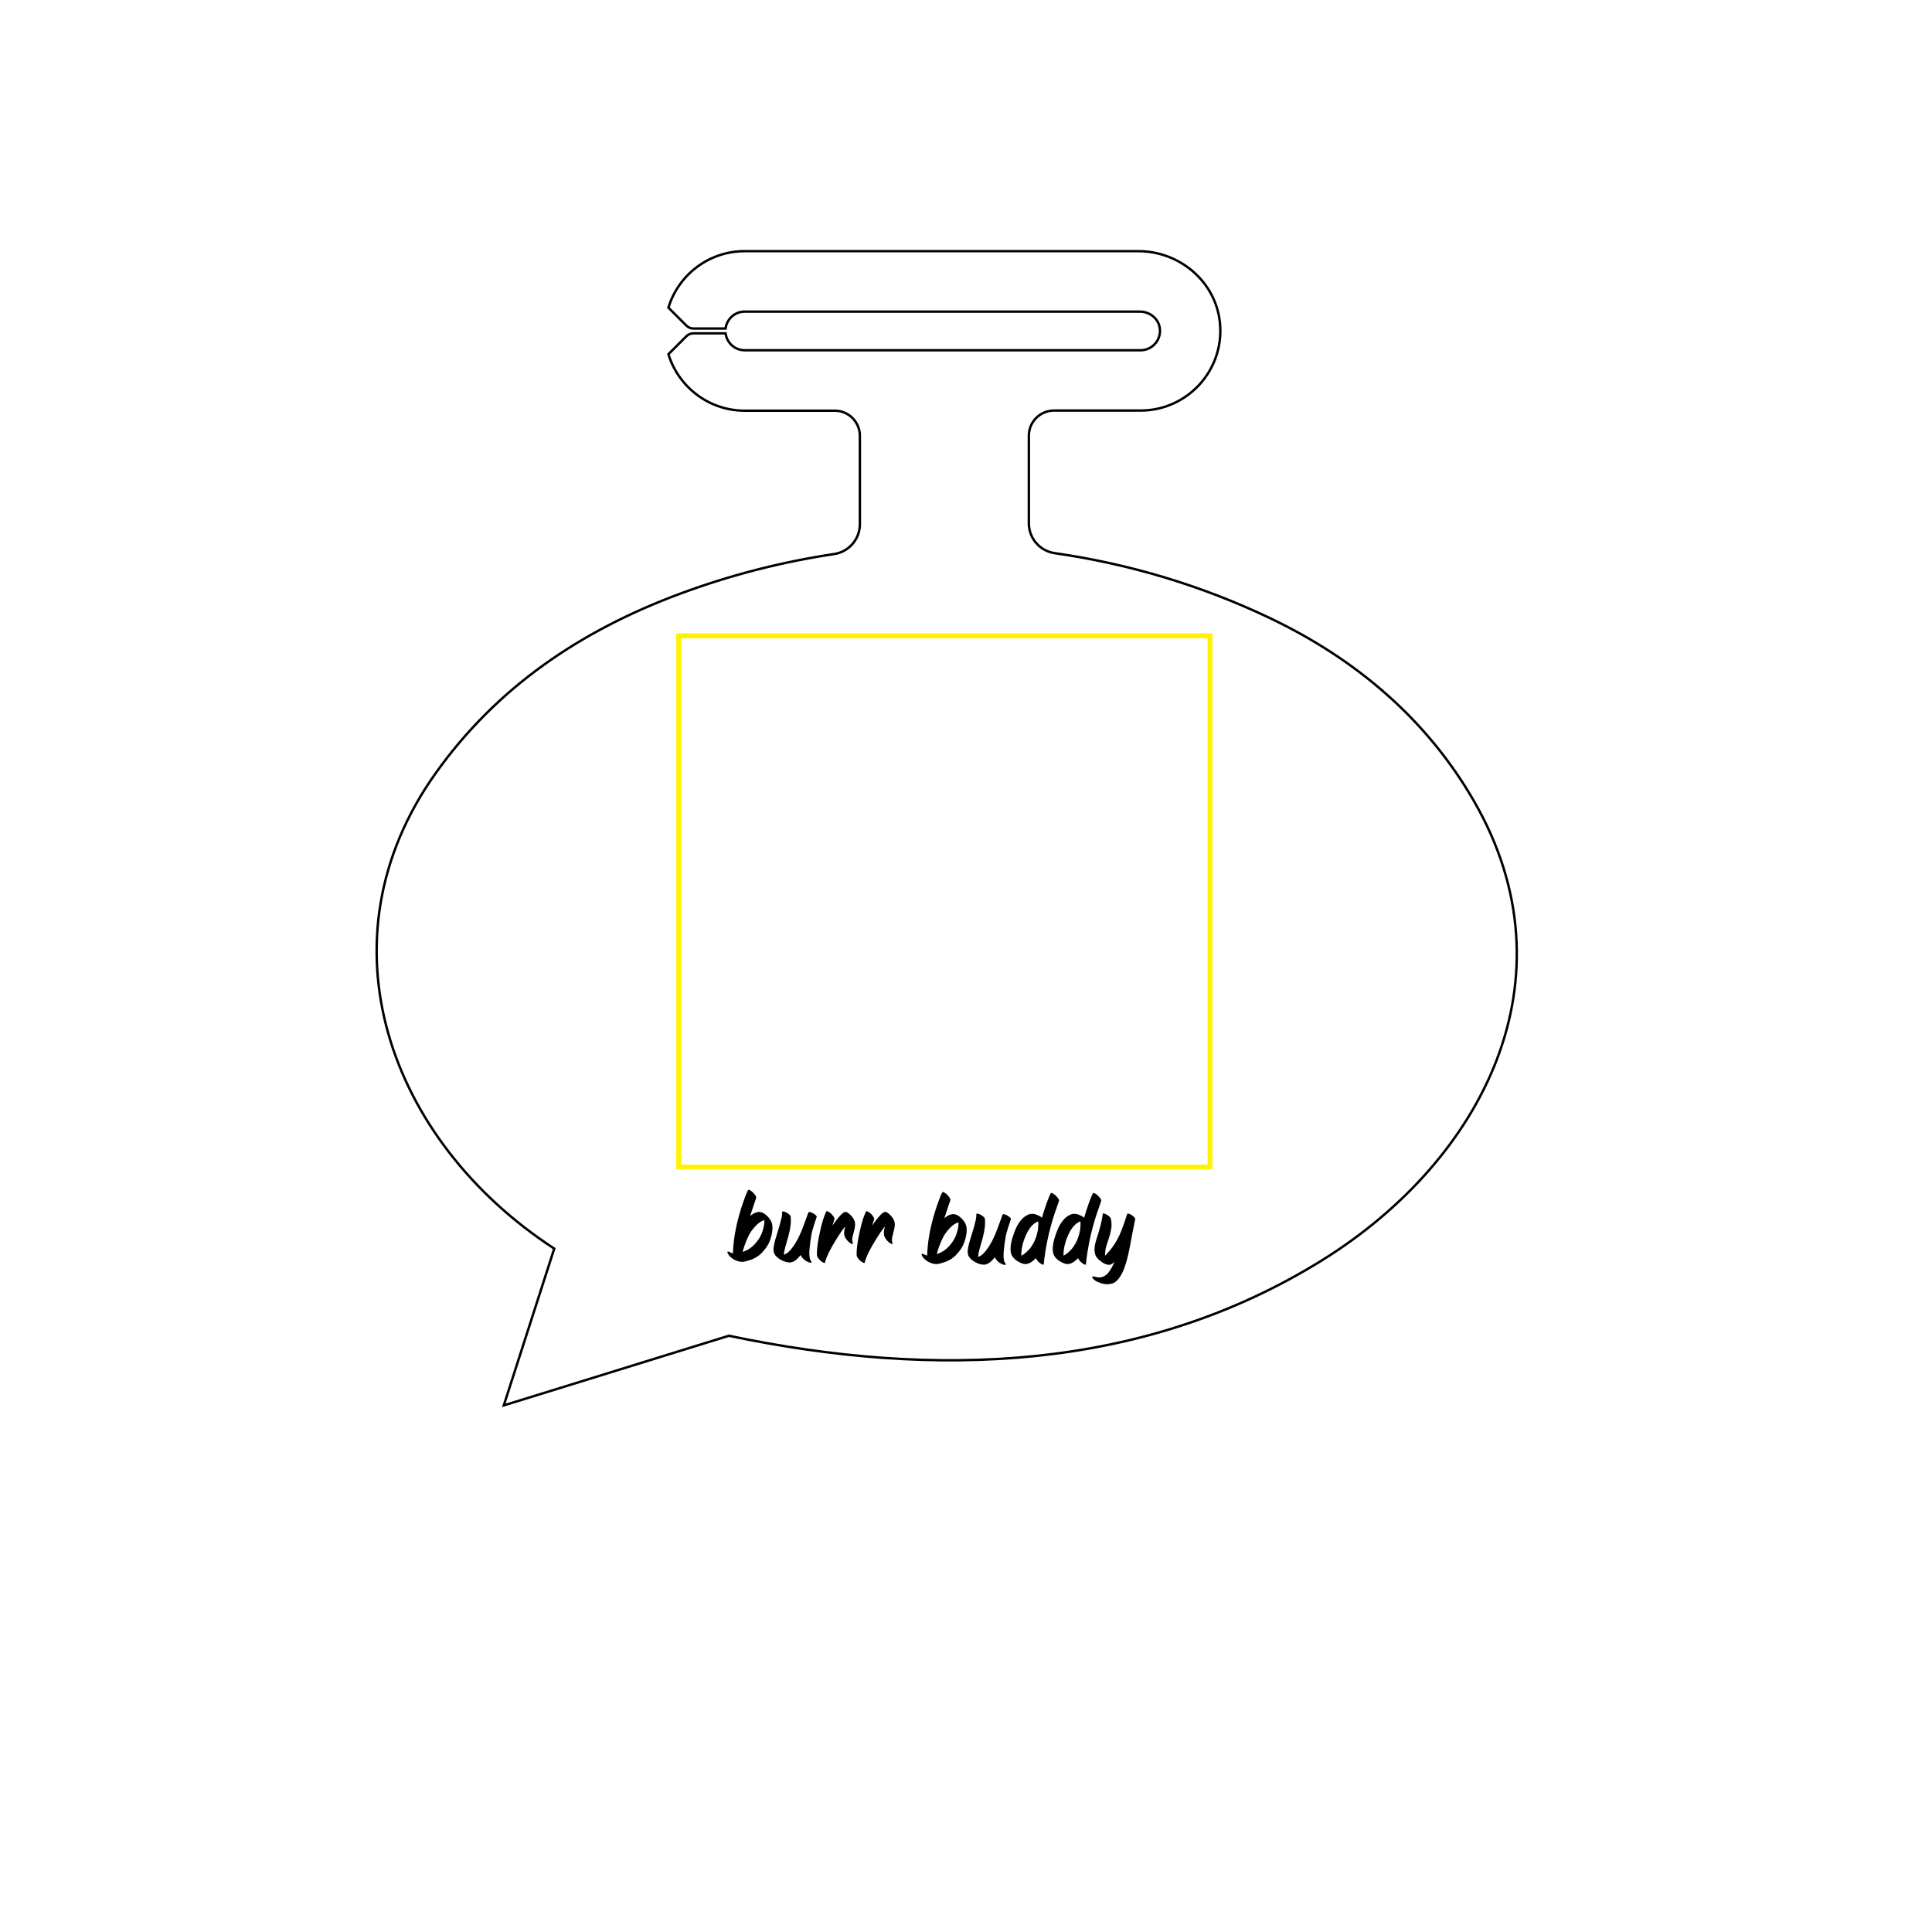
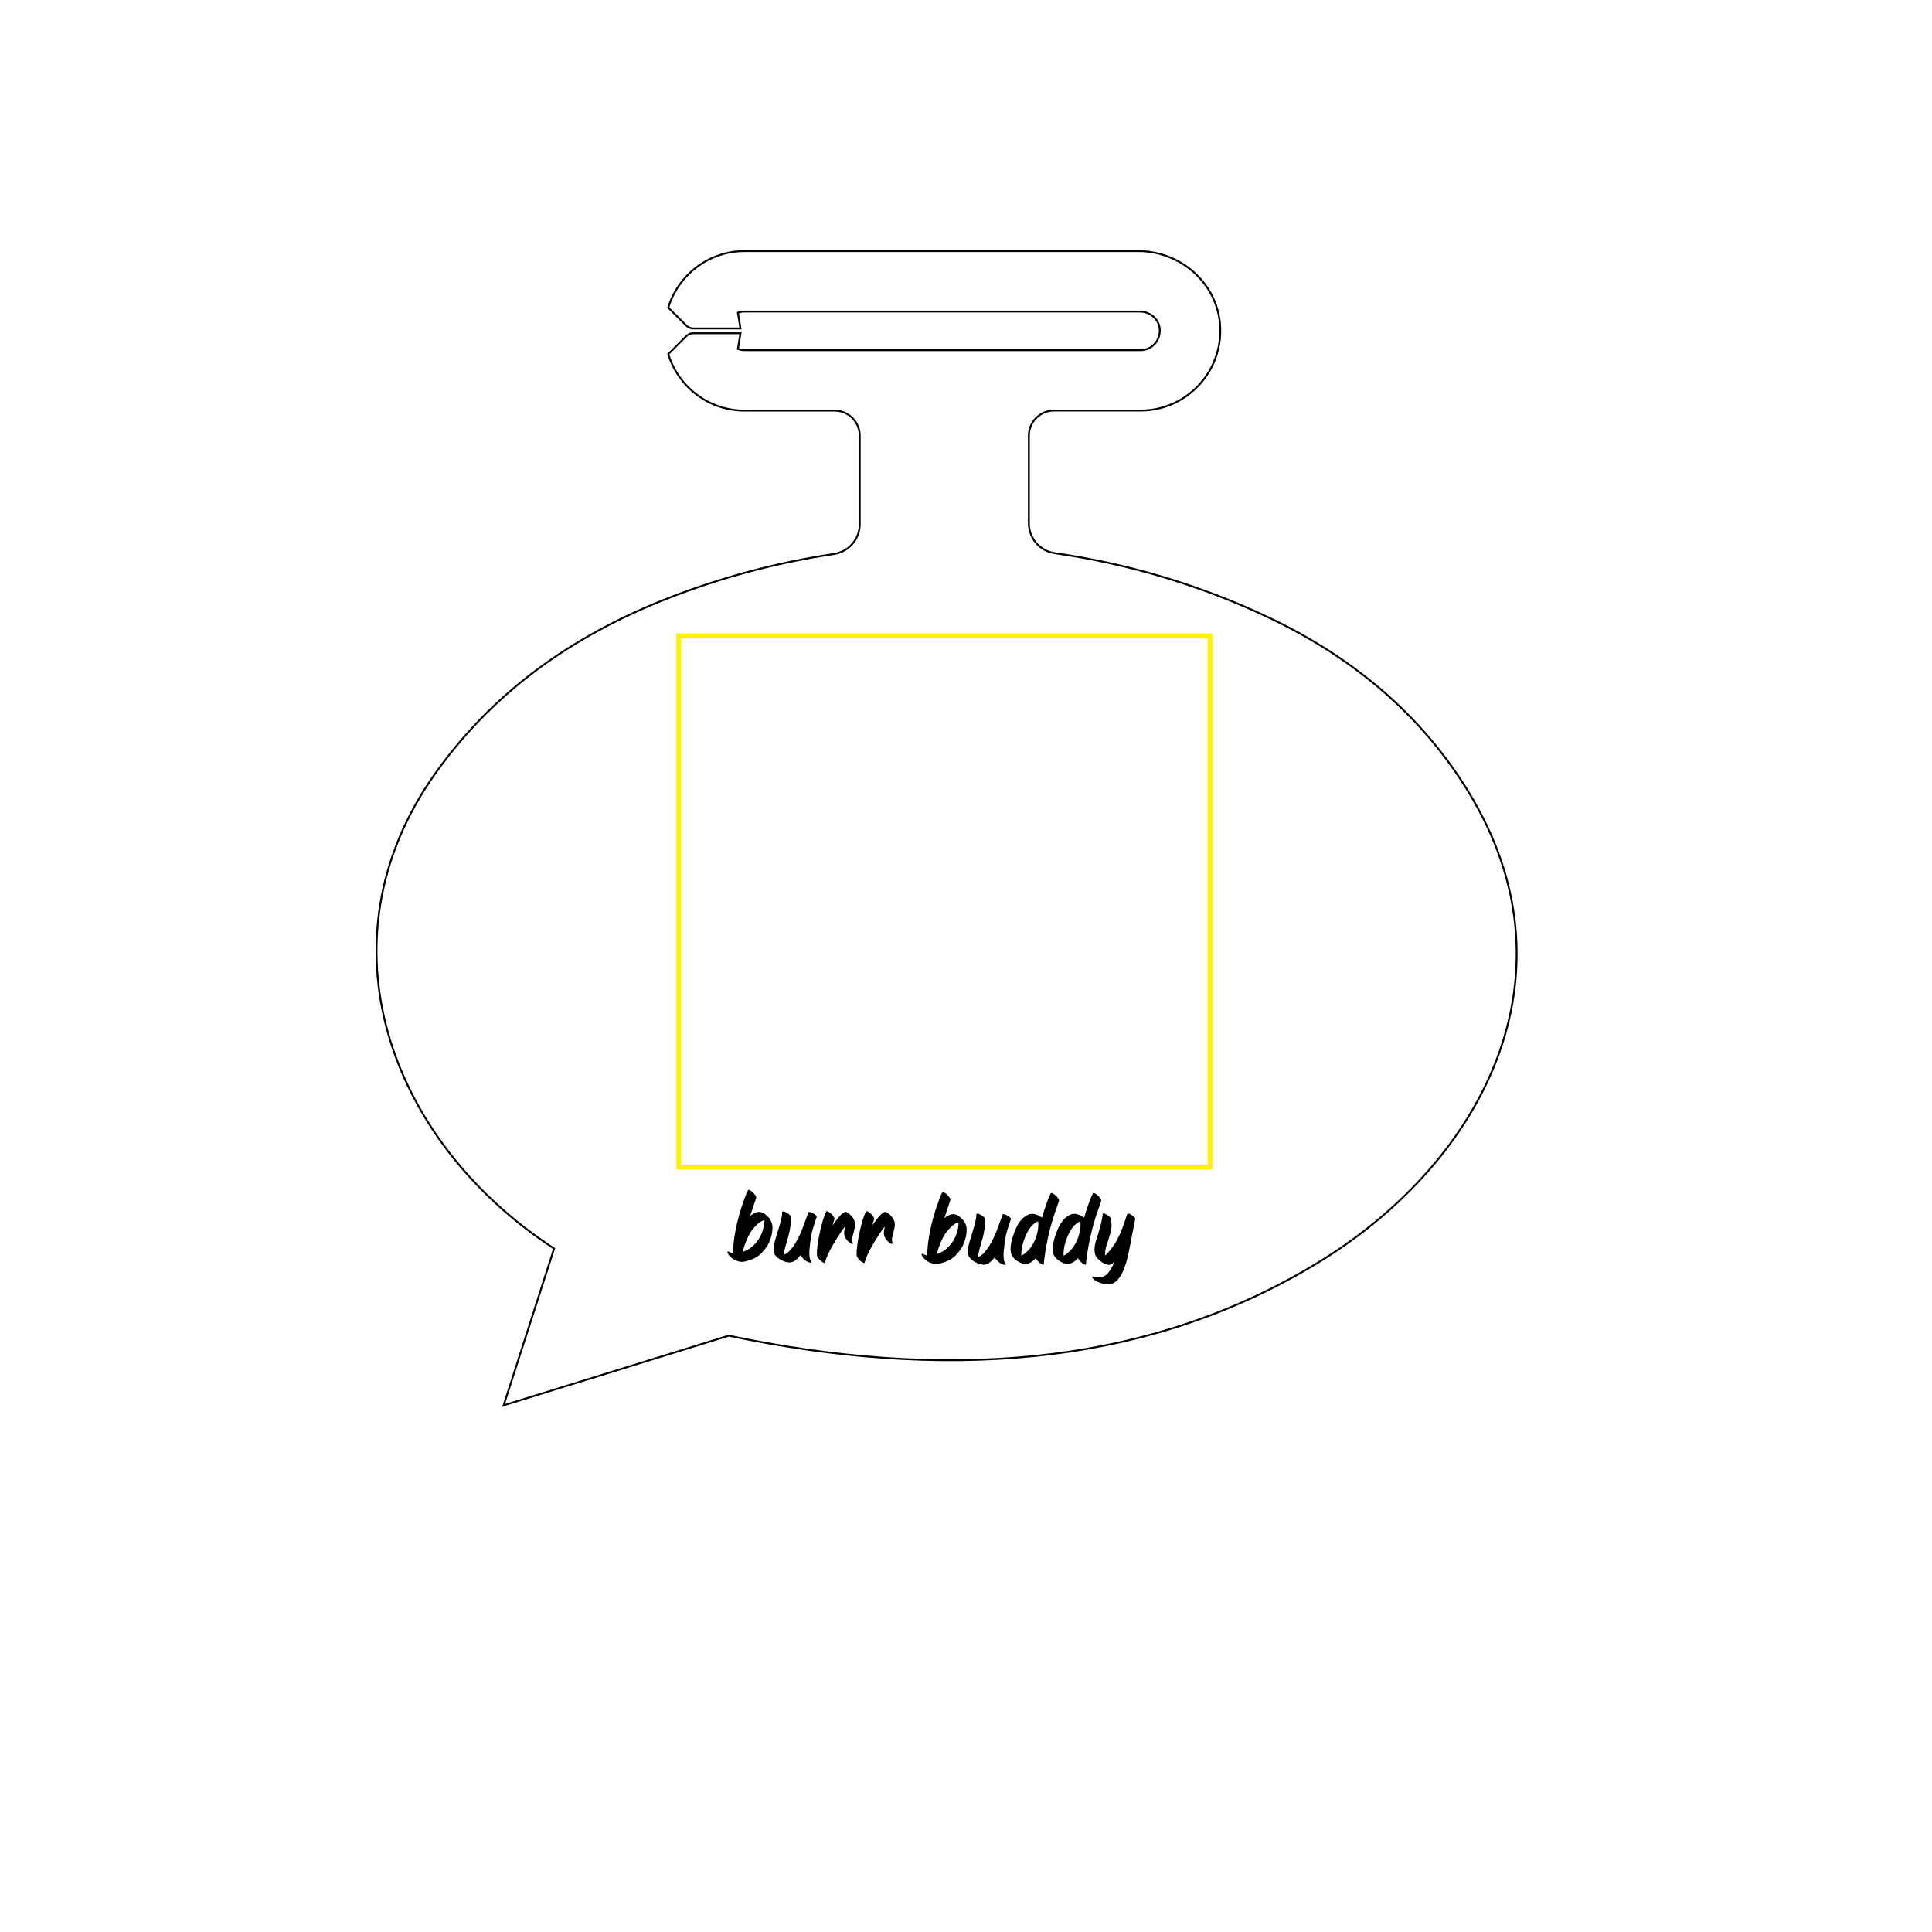
- <svg xmlns="http://www.w3.org/2000/svg" id="Layer_1" data-name="Layer 1" viewBox="0 0 288 288">
+ <svg xmlns="http://www.w3.org/2000/svg" viewBox="0 0 288 288">
  <defs>
    <style>
      .cls-1 {
-         stroke: #000;
-         stroke-width: .36px;
+         stroke: #fff200;
+         stroke-width: .72px;
      }

      .cls-1, .cls-2 {
        fill: none;
        stroke-miterlimit: 10;
      }

      .cls-2 {
-         stroke: #fff200;
-         stroke-width: .72px;
+         stroke: #000;
+         stroke-width: .28px;
      }
    </style>
  </defs>
-   <g>
-     <rect class="cls-2" x="101.17" y="94.78" width="79.2" height="79.2" />
+   <g id="Layer_1" data-name="Layer 1">
    <g>
-       <path d="M110.65,188.1c-.25.02-.56-.05-.94-.2-.33-.14-.63-.34-.91-.61-.16-.18-.28-.35-.35-.52-.03-.08-.02-.14.01-.18.05-.05.16-.03.35.08.17.08.32.14.44.18.04-.76.09-1.39.15-1.91.27-2.11.84-4.32,1.71-6.62.1-.29.23-.59.4-.9.05-.06.11-.08.19-.04.3.14.57.37.82.7.06.06.12.15.16.25.05.1.06.19.04.25-.08.26-.23.7-.44,1.3-.21.6-.36,1.06-.46,1.39.29-.25.58-.42.87-.53.21-.07.41-.1.61-.07.34.05.66.22.97.52.35.31.58.62.71.93.15.32.2.72.16,1.2-.04.53-.17,1.09-.4,1.68-.2.54-.55,1.07-1.05,1.61-.46.54-1.07.94-1.82,1.2-.56.19-.96.29-1.23.3ZM111.95,183.59c-.48.75-.9,1.76-1.26,3.03.51-.17.92-.38,1.23-.63.44-.32.84-.76,1.2-1.31.28-.42.5-.91.64-1.47.15-.5.2-.94.18-1.32-.26.05-.57.22-.91.49-.36.31-.72.71-1.08,1.21Z" />
-       <path d="M120.94,188.03c.07.12.05.19-.07.2-.08,0-.16-.01-.23-.04-.27-.08-.53-.22-.76-.42-.23-.2-.41-.42-.54-.68-.41.54-.8.87-1.16,1.01-.16.05-.29.09-.38.1-.42,0-.86-.11-1.31-.35-.36-.19-.65-.41-.86-.66-.22-.25-.33-.54-.33-.89,0-.3.07-.78.25-1.43.06-.23.16-.54.28-.93.12-.4.23-.76.33-1.09.1-.33.18-.65.25-.95.14-.5.2-.91.18-1.21,0-.08.05-.11.16-.1.13,0,.28.06.46.15.11.05.23.14.38.25.14.11.23.2.25.27.04.1.05.3.05.6s0,.53-.03.68c-.03.27-.08.57-.14.89-.07.32-.13.58-.18.78-.05.2-.14.5-.26.91-.12.41-.2.68-.23.81-.14.52-.2.89-.18,1.12.25-.11.48-.25.7-.44.2-.19.43-.46.68-.82.04-.05.09-.12.16-.22.07-.1.12-.18.14-.23.21-.33.41-.7.61-1.13.2-.42.35-.79.47-1.1.12-.31.27-.72.46-1.24.19-.52.33-.9.42-1.15.02-.04.05-.05.1-.05.15,0,.35.05.59.19.24.14.41.27.51.41.04.07.05.11.04.12,0,0-.01.05-.04.12-.03.07-.05.12-.05.14-.26.76-.47,1.44-.63,2.03-.05.21-.12.67-.23,1.38-.12.91-.17,1.56-.15,1.95.02.34.06.6.14.79.03.05.08.13.15.22Z" />
-       <path d="M123,188.21c-.03.06-.09.08-.19.04-.14-.05-.3-.16-.49-.31-.26-.26-.43-.49-.51-.68-.02-.04-.03-.1-.03-.19s0-.2,0-.32c0-.12,0-.19,0-.2.05-.79.18-1.69.4-2.69.15-.72.31-1.39.5-2.01.18-.56.35-.98.49-1.26.04-.05.11-.06.22-.01.29.13.55.35.79.67.18.24.25.4.2.5,0,.03-.06.18-.14.46-.09.28-.13.44-.14.48.45-.67.88-1.21,1.27-1.62.34-.34.6-.47.78-.4.16.05.34.17.52.34.38.36.62.71.72,1.02.06.16.09.4.07.7-.02.23-.08.55-.2.96s-.18.7-.21.87c-.02.26-.01.44.01.53.07.14.1.23.08.27-.04.11-.16.1-.37-.04-.3-.2-.54-.45-.72-.74-.15-.25-.22-.5-.22-.76,0-.23.05-.56.16-1-.46.57-.89,1.21-1.31,1.9-.43.69-.78,1.31-1.05,1.84-.27.54-.49,1.08-.66,1.64Z" />
-       <path d="M128.91,188.21c-.03.06-.09.08-.19.04-.14-.05-.3-.16-.49-.31-.26-.26-.43-.49-.5-.68-.02-.04-.03-.1-.03-.19s0-.2,0-.32c0-.12,0-.19,0-.2.05-.79.18-1.69.4-2.69.15-.72.31-1.39.5-2.01.18-.56.35-.98.49-1.26.04-.05.11-.06.22-.01.29.13.55.35.79.67.18.24.25.4.2.5,0,.03-.06.18-.14.46-.09.28-.13.44-.14.48.45-.67.88-1.21,1.27-1.62.34-.34.6-.47.78-.4.16.05.34.17.52.34.38.36.62.71.72,1.02.06.16.09.4.07.7-.02.23-.08.55-.2.96-.11.41-.18.7-.21.87-.02.26-.01.44.01.53.07.14.1.23.08.27-.04.11-.16.1-.37-.04-.3-.2-.54-.45-.72-.74-.15-.25-.22-.5-.22-.76,0-.23.05-.56.16-1-.45.57-.89,1.21-1.31,1.9-.43.69-.78,1.31-1.05,1.84-.27.54-.49,1.08-.66,1.64Z" />
+       <rect class="cls-1" x="101.17" y="94.78" width="79.2" height="79.2" />
      <g>
-         <path d="M139.6,188.43c-.25.02-.56-.05-.94-.2-.33-.14-.63-.34-.91-.61-.16-.18-.28-.35-.35-.52-.03-.08-.02-.14.01-.18.05-.05.16-.03.35.08.17.08.32.14.44.18.04-.76.09-1.39.15-1.91.27-2.11.84-4.32,1.71-6.62.1-.29.23-.59.4-.9.05-.06.11-.08.19-.04.3.14.57.37.82.7.06.06.12.15.16.25.05.1.06.19.04.25-.08.26-.23.7-.44,1.3-.21.6-.36,1.06-.46,1.39.29-.25.58-.42.87-.53.21-.07.41-.1.61-.07.34.05.66.22.97.52.35.31.58.62.71.93.15.32.2.72.16,1.2-.04.53-.17,1.09-.4,1.68-.2.54-.55,1.07-1.05,1.61-.46.54-1.07.94-1.82,1.2-.56.19-.96.29-1.23.3ZM140.89,183.92c-.48.75-.9,1.76-1.26,3.03.51-.17.92-.38,1.23-.63.44-.32.84-.76,1.2-1.31.28-.42.5-.91.64-1.47.15-.5.2-.94.18-1.32-.26.05-.57.22-.91.49-.36.31-.72.71-1.08,1.21Z" />
-         <path d="M149.89,188.36c.07.12.05.19-.07.2-.08,0-.16-.01-.23-.04-.27-.08-.53-.22-.76-.42-.23-.2-.41-.42-.54-.68-.41.54-.8.87-1.16,1.01-.16.05-.29.09-.38.1-.42,0-.86-.11-1.31-.35-.36-.19-.65-.41-.86-.66-.22-.25-.33-.54-.33-.89,0-.3.07-.78.25-1.43.06-.23.16-.54.28-.93.12-.4.23-.76.33-1.09.1-.33.18-.65.25-.95.14-.5.2-.91.18-1.21,0-.08.05-.11.16-.1.13,0,.28.06.46.15.11.05.23.14.38.25.14.11.23.2.25.27.04.1.05.3.05.6s0,.53-.03.68c-.03.27-.08.57-.14.89-.07.32-.13.58-.18.78-.05.2-.14.5-.26.91-.12.41-.2.68-.23.81-.14.52-.2.89-.18,1.12.25-.11.48-.25.7-.44.2-.19.43-.46.68-.82.04-.05.09-.12.16-.22.07-.1.12-.18.14-.23.21-.33.41-.7.61-1.13.2-.42.35-.79.47-1.1.12-.31.27-.72.46-1.24.19-.52.33-.9.42-1.15.02-.04.05-.05.1-.05.15,0,.35.05.59.19.24.14.41.27.51.41.04.07.05.11.04.12,0,0-.01.05-.04.12-.03.07-.05.12-.05.14-.26.76-.47,1.44-.63,2.03-.05.21-.12.67-.23,1.38-.12.91-.17,1.56-.15,1.95.02.34.06.6.14.79.03.05.08.13.15.22Z" />
-         <path d="M155.61,188.43c-.03.06-.06.1-.11.1-.12-.02-.23-.06-.33-.14-.31-.21-.55-.46-.71-.75,0,0-.02-.03-.03-.05,0-.04-.02-.05-.03-.03-.45.49-.89.77-1.34.85-.21.04-.42.02-.64-.05-.59-.21-1.06-.52-1.41-.94-.25-.31-.37-.7-.37-1.19-.02-.6.14-1.35.46-2.24.25-.73.51-1.29.79-1.69.38-.57.81-.97,1.28-1.19.28-.14.56-.19.85-.16.41.05.85.23,1.31.56.15-.58.38-1.28.67-2.1.27-.75.48-1.26.63-1.53.05-.08.15-.07.33.04.22.12.42.29.6.5.25.27.35.48.3.61-.07.23-.19.57-.35,1.02-.76,2.09-1.31,4.24-1.67,6.46-.15.96-.23,1.61-.25,1.92ZM152.39,185.75c-.12.56-.16,1.03-.14,1.43.3-.13.68-.43,1.13-.9.22-.23.43-.53.64-.9.31-.56.53-1.18.66-1.84.1-.6.13-1.07.08-1.42,0-.05,0-.06-.01-.05-.3.11-.6.31-.9.61-.39.42-.71.94-.97,1.57-.21.47-.37.97-.49,1.5Z" />
-         <path d="M161.9,188.43c-.03.06-.06.1-.11.1-.12-.02-.23-.06-.33-.14-.31-.21-.55-.46-.71-.75,0,0-.02-.03-.03-.05,0-.04-.02-.05-.03-.03-.45.49-.89.77-1.34.85-.21.04-.42.02-.64-.05-.59-.21-1.06-.52-1.41-.94-.25-.31-.37-.7-.37-1.19-.02-.6.14-1.35.46-2.24.25-.73.51-1.29.79-1.69.38-.57.81-.97,1.28-1.19.28-.14.56-.19.85-.16.41.05.85.23,1.31.56.15-.58.38-1.28.67-2.1.27-.75.48-1.26.63-1.53.05-.08.15-.07.33.04.22.12.42.29.6.5.25.27.35.48.3.61-.07.23-.19.57-.35,1.02-.76,2.09-1.31,4.24-1.67,6.46-.15.96-.23,1.61-.25,1.92ZM158.68,185.75c-.12.56-.16,1.03-.14,1.43.3-.13.68-.43,1.13-.9.22-.23.43-.53.64-.9.31-.56.53-1.18.66-1.84.1-.6.13-1.07.08-1.42,0-.05,0-.06-.01-.05-.3.11-.6.31-.9.61-.39.42-.71.94-.97,1.57-.21.47-.37.97-.49,1.5Z" />
-         <path d="M165.8,191.32c-.47.16-1.01.16-1.6-.01-.39-.12-.71-.26-.94-.42-.24-.16-.39-.33-.45-.5,0,0,.02-.05.05-.11.08,0,.2,0,.35.04.15.04.25.06.29.07.3.05.56.04.79-.03.35-.11.65-.31.9-.61.32-.37.63-.92.93-1.64-.19.19-.38.32-.57.4-.16.05-.32.05-.46.01-.36-.08-.72-.26-1.06-.55-.42-.32-.67-.63-.76-.94-.14-.44-.15-.93-.04-1.49.05-.29.24-.92.56-1.9.2-.66.36-1.3.48-1.91.05-.27.09-.48.1-.61,0-.11,0-.17.03-.19.06-.08.21-.06.44.07.3.15.52.31.67.5.09.13.15.38.17.75.02.37.02.64-.02.79-.06.5-.19,1.03-.38,1.58,0,.05-.08.25-.2.63-.13.37-.21.66-.26.86-.06.33-.1.69-.1,1.08.15-.13.38-.38.7-.75.55-.66,1.04-1.42,1.45-2.31.29-.62.68-1.68,1.17-3.18,0,0,.01-.02.04-.03.03-.01.05-.02.05-.02.24.02.5.15.81.41.2.17.3.31.29.41-.02.09-.1.5-.25,1.24-.15.73-.23,1.15-.25,1.26-.32,1.81-.6,3.13-.85,3.97-.35,1.19-.78,2.07-1.3,2.62-.22.24-.47.41-.75.52Z" />
+         <path d="M110.65,188.1c-.25.02-.56-.05-.94-.2-.33-.14-.63-.34-.91-.61-.16-.18-.28-.35-.35-.52-.03-.08-.02-.14.01-.18.05-.05.16-.03.35.08.17.08.32.14.44.18.04-.76.09-1.39.15-1.91.27-2.11.84-4.32,1.71-6.62.1-.29.23-.59.4-.9.05-.06.11-.08.19-.04.3.14.57.37.82.7.06.06.12.15.16.25.05.1.06.19.04.25-.08.26-.23.7-.44,1.3-.21.6-.36,1.06-.46,1.39.29-.25.58-.42.87-.53.21-.07.41-.1.61-.07.34.05.66.22.97.52.35.31.58.62.71.93.15.32.2.72.16,1.2-.04.53-.17,1.09-.4,1.68-.2.54-.55,1.07-1.05,1.61-.46.54-1.07.94-1.82,1.2-.56.19-.96.29-1.23.3ZM111.95,183.59c-.48.75-.9,1.76-1.26,3.03.51-.17.92-.38,1.23-.63.44-.32.84-.76,1.2-1.31.28-.42.5-.91.64-1.47.15-.5.2-.94.18-1.32-.26.05-.57.22-.91.49-.36.31-.72.71-1.08,1.21Z" />
+         <path d="M120.94,188.03c.07.12.05.19-.07.2-.08,0-.16-.01-.23-.04-.27-.08-.53-.22-.76-.42-.23-.2-.41-.42-.54-.68-.41.54-.8.87-1.16,1.01-.16.05-.29.09-.38.1-.42,0-.86-.11-1.31-.35-.36-.19-.65-.41-.86-.66-.22-.25-.33-.54-.33-.89,0-.3.07-.78.25-1.43.06-.23.16-.54.28-.93.12-.4.23-.76.33-1.09.1-.33.18-.65.25-.95.14-.5.2-.91.18-1.21,0-.08.05-.11.16-.1.13,0,.28.06.46.15.11.05.23.14.38.25.14.11.23.2.25.27.04.1.05.3.05.6s0,.53-.03.68c-.03.27-.08.57-.14.89-.07.32-.13.58-.18.78-.05.2-.14.5-.26.91-.12.41-.2.68-.23.81-.14.52-.2.89-.18,1.12.25-.11.48-.25.7-.44.2-.19.43-.46.68-.82.04-.05.09-.12.16-.22.07-.1.12-.18.14-.23.21-.33.41-.7.61-1.13.2-.42.35-.79.47-1.1.12-.31.27-.72.46-1.24.19-.52.33-.9.42-1.15.02-.04.05-.05.1-.05.15,0,.35.05.59.19.24.14.41.27.51.41.04.07.05.11.04.12,0,0-.01.05-.04.12-.03.07-.05.12-.05.14-.26.76-.47,1.44-.63,2.03-.05.21-.12.67-.23,1.38-.12.91-.17,1.56-.15,1.95.02.34.06.6.14.79.03.05.08.13.15.22Z" />
+         <path d="M123,188.21c-.03.06-.09.08-.19.04-.14-.05-.3-.16-.49-.31-.26-.26-.43-.49-.51-.68-.02-.04-.03-.1-.03-.19s0-.2,0-.32c0-.12,0-.19,0-.2.05-.79.18-1.69.4-2.69.15-.72.31-1.39.5-2.01.18-.56.35-.98.49-1.26.04-.05.11-.06.22-.01.29.13.55.35.79.67.18.24.25.4.2.5,0,.03-.06.18-.14.46-.09.28-.13.44-.14.48.45-.67.88-1.21,1.27-1.62.34-.34.6-.47.78-.4.16.05.34.17.52.34.38.36.62.71.72,1.02.06.16.09.4.07.7-.02.23-.08.55-.2.96s-.18.7-.21.87c-.02.26-.01.44.01.53.07.14.1.23.08.27-.04.11-.16.1-.37-.04-.3-.2-.54-.45-.72-.74-.15-.25-.22-.5-.22-.76,0-.23.05-.56.16-1-.46.57-.89,1.21-1.31,1.9-.43.69-.78,1.31-1.05,1.84-.27.54-.49,1.08-.66,1.64Z" />
+         <path d="M128.91,188.21c-.03.06-.09.08-.19.04-.14-.05-.3-.16-.49-.31-.26-.26-.43-.49-.5-.68-.02-.04-.03-.1-.03-.19s0-.2,0-.32c0-.12,0-.19,0-.2.05-.79.18-1.69.4-2.69.15-.72.31-1.39.5-2.01.18-.56.35-.98.49-1.26.04-.05.11-.06.22-.01.29.13.55.35.79.67.18.24.25.4.2.5,0,.03-.06.18-.14.46-.09.28-.13.44-.14.48.45-.67.88-1.21,1.27-1.62.34-.34.6-.47.78-.4.16.05.34.17.52.34.38.36.62.71.72,1.02.06.16.09.4.07.7-.02.23-.08.55-.2.96-.11.41-.18.7-.21.87-.02.26-.01.44.01.53.07.14.1.23.08.27-.04.11-.16.1-.37-.04-.3-.2-.54-.45-.72-.74-.15-.25-.22-.5-.22-.76,0-.23.05-.56.16-1-.45.57-.89,1.21-1.31,1.9-.43.69-.78,1.31-1.05,1.84-.27.54-.49,1.08-.66,1.64Z" />
+         <g>
+           <path d="M139.6,188.43c-.25.02-.56-.05-.94-.2-.33-.14-.63-.34-.91-.61-.16-.18-.28-.35-.35-.52-.03-.08-.02-.14.01-.18.05-.05.16-.03.35.08.17.08.32.14.44.18.04-.76.09-1.39.15-1.91.27-2.11.84-4.32,1.71-6.62.1-.29.23-.59.4-.9.05-.06.11-.08.19-.04.3.14.57.37.82.7.06.06.12.15.16.25.05.1.06.19.04.25-.08.26-.23.7-.44,1.3-.21.6-.36,1.06-.46,1.39.29-.25.58-.42.87-.53.21-.07.41-.1.61-.07.34.05.66.22.97.52.35.31.58.62.71.93.15.32.2.72.16,1.2-.04.53-.17,1.09-.4,1.68-.2.54-.55,1.07-1.05,1.61-.46.54-1.07.94-1.82,1.2-.56.19-.96.29-1.23.3ZM140.89,183.92c-.48.75-.9,1.76-1.26,3.03.51-.17.92-.38,1.23-.63.44-.32.84-.76,1.2-1.31.28-.42.5-.91.64-1.47.15-.5.2-.94.18-1.32-.26.05-.57.22-.91.49-.36.31-.72.71-1.08,1.21Z" />
+           <path d="M149.89,188.36c.07.12.05.19-.07.2-.08,0-.16-.01-.23-.04-.27-.08-.53-.22-.76-.42-.23-.2-.41-.42-.54-.68-.41.54-.8.87-1.16,1.01-.16.05-.29.09-.38.1-.42,0-.86-.11-1.31-.35-.36-.19-.65-.41-.86-.66-.22-.25-.33-.54-.33-.89,0-.3.07-.78.25-1.43.06-.23.16-.54.28-.93.12-.4.23-.76.33-1.09.1-.33.18-.65.25-.95.14-.5.2-.91.18-1.21,0-.08.05-.11.16-.1.13,0,.28.06.46.15.11.05.23.14.38.25.14.11.23.2.25.27.04.1.05.3.05.6s0,.53-.03.68c-.03.27-.08.57-.14.89-.07.32-.13.58-.18.78-.05.2-.14.5-.26.91-.12.41-.2.68-.23.81-.14.52-.2.89-.18,1.12.25-.11.48-.25.7-.44.2-.19.43-.46.68-.82.04-.05.09-.12.16-.22.07-.1.12-.18.14-.23.21-.33.41-.7.61-1.13.2-.42.35-.79.47-1.1.12-.31.27-.72.46-1.24.19-.52.33-.9.42-1.15.02-.04.05-.05.1-.05.15,0,.35.05.59.19.24.14.41.27.51.41.04.07.05.11.04.12,0,0-.01.05-.04.12-.03.07-.05.12-.05.14-.26.76-.47,1.44-.63,2.03-.05.21-.12.67-.23,1.38-.12.91-.17,1.56-.15,1.95.02.34.06.6.14.79.03.05.08.13.15.22Z" />
+           <path d="M155.61,188.43c-.03.06-.06.1-.11.1-.12-.02-.23-.06-.33-.14-.31-.21-.55-.46-.71-.75,0,0-.02-.03-.03-.05,0-.04-.02-.05-.03-.03-.45.49-.89.77-1.34.85-.21.04-.42.02-.64-.05-.59-.21-1.06-.52-1.41-.94-.25-.31-.37-.7-.37-1.19-.02-.6.14-1.35.46-2.24.25-.73.51-1.29.79-1.69.38-.57.81-.97,1.28-1.19.28-.14.56-.19.85-.16.41.05.85.23,1.31.56.15-.58.38-1.28.67-2.1.27-.75.48-1.26.63-1.53.05-.08.15-.07.33.04.22.12.42.29.6.5.25.27.35.48.3.61-.07.23-.19.57-.35,1.02-.76,2.09-1.31,4.24-1.67,6.46-.15.96-.23,1.61-.25,1.92ZM152.39,185.75c-.12.56-.16,1.03-.14,1.43.3-.13.68-.43,1.13-.9.22-.23.43-.53.64-.9.31-.56.53-1.18.66-1.84.1-.6.13-1.07.08-1.42,0-.05,0-.06-.01-.05-.3.11-.6.31-.9.61-.39.42-.71.94-.97,1.57-.21.47-.37.97-.49,1.5Z" />
+           <path d="M161.9,188.43c-.03.06-.06.1-.11.1-.12-.02-.23-.06-.33-.14-.31-.21-.55-.46-.71-.75,0,0-.02-.03-.03-.05,0-.04-.02-.05-.03-.03-.45.49-.89.77-1.34.85-.21.04-.42.02-.64-.05-.59-.21-1.06-.52-1.41-.94-.25-.31-.37-.7-.37-1.19-.02-.6.14-1.35.46-2.24.25-.73.51-1.29.79-1.69.38-.57.81-.97,1.28-1.19.28-.14.56-.19.85-.16.41.05.85.23,1.31.56.15-.58.38-1.28.67-2.1.27-.75.48-1.26.63-1.53.05-.08.15-.07.33.04.22.12.42.29.6.5.25.27.35.48.3.61-.07.23-.19.57-.35,1.02-.76,2.09-1.31,4.24-1.67,6.46-.15.96-.23,1.61-.25,1.92ZM158.68,185.75c-.12.56-.16,1.03-.14,1.43.3-.13.68-.43,1.13-.9.22-.23.43-.53.64-.9.31-.56.53-1.18.66-1.84.1-.6.13-1.07.08-1.42,0-.05,0-.06-.01-.05-.3.11-.6.31-.9.61-.39.42-.71.94-.97,1.57-.21.47-.37.97-.49,1.5Z" />
+           <path d="M165.8,191.32c-.47.16-1.01.16-1.6-.01-.39-.12-.71-.26-.94-.42-.24-.16-.39-.33-.45-.5,0,0,.02-.05.05-.11.08,0,.2,0,.35.04.15.04.25.06.29.07.3.05.56.04.79-.03.35-.11.65-.31.9-.61.32-.37.63-.92.93-1.64-.19.19-.38.32-.57.4-.16.05-.32.05-.46.01-.36-.08-.72-.26-1.06-.55-.42-.32-.67-.63-.76-.94-.14-.44-.15-.93-.04-1.49.05-.29.24-.92.56-1.9.2-.66.36-1.3.48-1.91.05-.27.09-.48.1-.61,0-.11,0-.17.03-.19.06-.08.21-.06.44.07.3.15.52.31.67.5.09.13.15.38.17.75.02.37.02.64-.02.79-.06.5-.19,1.03-.38,1.58,0,.05-.08.25-.2.63-.13.37-.21.66-.26.86-.06.33-.1.69-.1,1.08.15-.13.38-.38.7-.75.55-.66,1.04-1.42,1.45-2.31.29-.62.68-1.68,1.17-3.18,0,0,.01-.02.04-.03.03-.01.05-.02.05-.02.24.02.5.15.81.41.2.17.3.31.29.41-.02.09-.1.5-.25,1.24-.15.73-.23,1.15-.25,1.26-.32,1.81-.6,3.13-.85,3.97-.35,1.19-.78,2.07-1.3,2.62-.22.24-.47.41-.75.52Z" />
+         </g>
      </g>
    </g>
  </g>
-   <path class="cls-1" d="M219.74,119.45c-7.03-12.2-17.57-21.18-30.43-27.31-10.24-4.88-21.06-8.1-32.08-9.68-2.22-.32-3.86-2.21-3.86-4.45v-13.06c0-2.07,1.68-3.75,3.75-3.75h12.91c6.93,0,12.49-5.96,11.83-13.02-.58-6.16-5.99-10.74-12.17-10.74h-58.69c-5.35,0-9.88,3.55-11.36,8.42l2.67,2.67c.28.28.66.44,1.05.44h4.8c.18-1.41,1.38-2.52,2.84-2.52h58.91c1.39,0,2.68.93,2.95,2.3.36,1.84-1.05,3.46-2.82,3.46h-59.04c-1.46,0-2.66-1.11-2.84-2.52h-4.8c-.39,0-.77.16-1.05.44l-2.67,2.67c1.49,4.87,6.02,8.42,11.36,8.42h13.43c2.07,0,3.75,1.68,3.75,3.75v13.17c0,2.23-1.63,4.12-3.83,4.45-7.8,1.17-15.51,3.14-23.01,5.93-14.85,5.52-27.29,13.95-36.39,26.73-17.75,24.92-7.04,54.78,17.67,70.88l-7.52,23.37,33.55-10.38c30.78,6.45,61.77,5.35,88.5-11.3,24.03-14.97,37.76-42.02,22.61-68.33Z" />
+   <g id="Dimensions">
+     <path class="cls-2" d="M219.74,119.45c-7.03-12.2-17.57-21.18-30.43-27.31-10.24-4.88-21.06-8.1-32.08-9.68-2.22-.32-3.86-2.21-3.86-4.45v-13.06c0-2.07,1.68-3.75,3.75-3.75h12.91c3.03,0,5.8-1.14,7.9-3.02.6-.54,1.15-1.13,1.63-1.78s.9-1.34,1.24-2.08c.86-1.84,1.26-3.94,1.05-6.15-.07-.77-.22-1.51-.44-2.23-1.51-5-6.33-8.51-11.74-8.51h-58.69c-3.64,0-6.9,1.65-9.08,4.24-1.02,1.21-1.81,2.63-2.28,4.18l2.67,2.67c.28.28.66.44,1.05.44h4.8s2.24,0,2.24,0l-.38-2.34c.31-.11.63-.18.98-.18h58.91c1.39,0,2.68.93,2.95,2.3.08.39.06.77-.01,1.13-.26,1.32-1.42,2.33-2.81,2.33h-59.04c-.34,0-.67-.07-.98-.18l.38-2.34h-7.04c-.39,0-.77.16-1.05.44l-2.67,2.67h0c1.49,4.87,6.02,8.42,11.36,8.42h13.43c2.07,0,3.75,1.68,3.75,3.75v13.17c0,2.23-1.63,4.12-3.83,4.45-7.8,1.17-15.51,3.14-23.01,5.93-14.85,5.52-27.29,13.95-36.39,26.73-17.75,24.92-7.04,54.78,17.67,70.88l-7.52,23.37,33.55-10.38c30.78,6.45,61.77,5.35,88.5-11.3,24.03-14.97,37.76-42.02,22.61-68.33Z" />
+   </g>
</svg>
